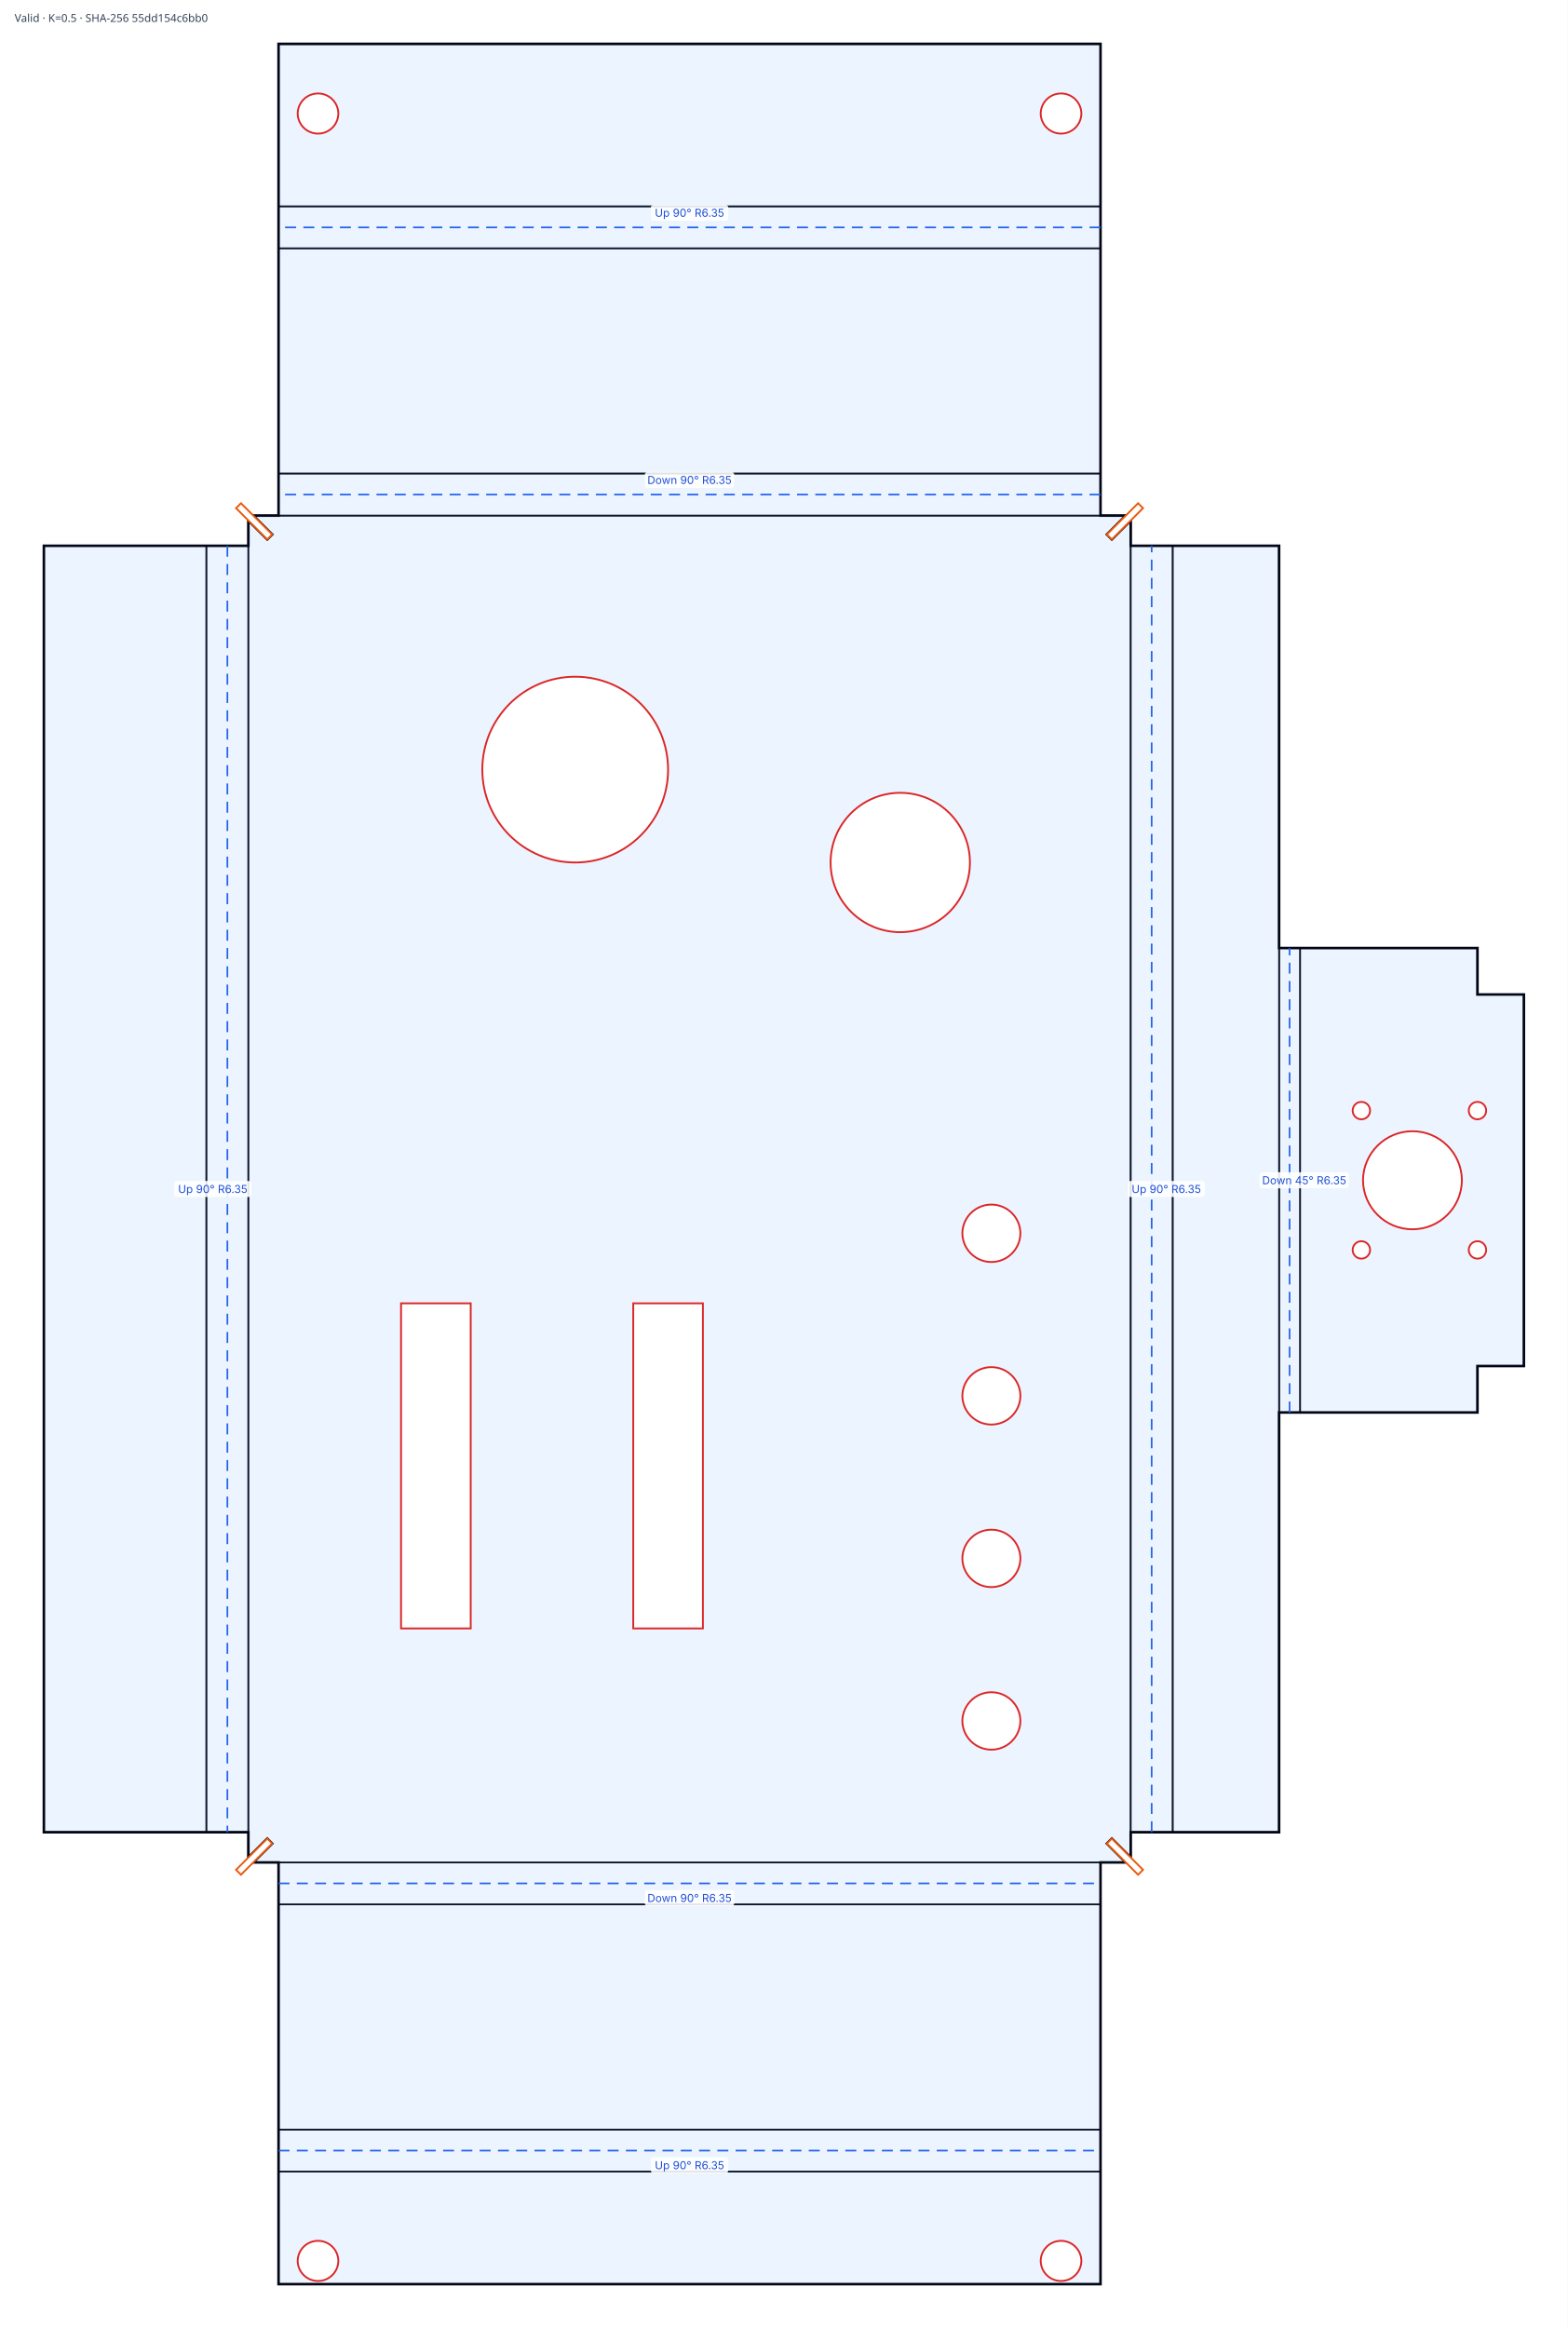
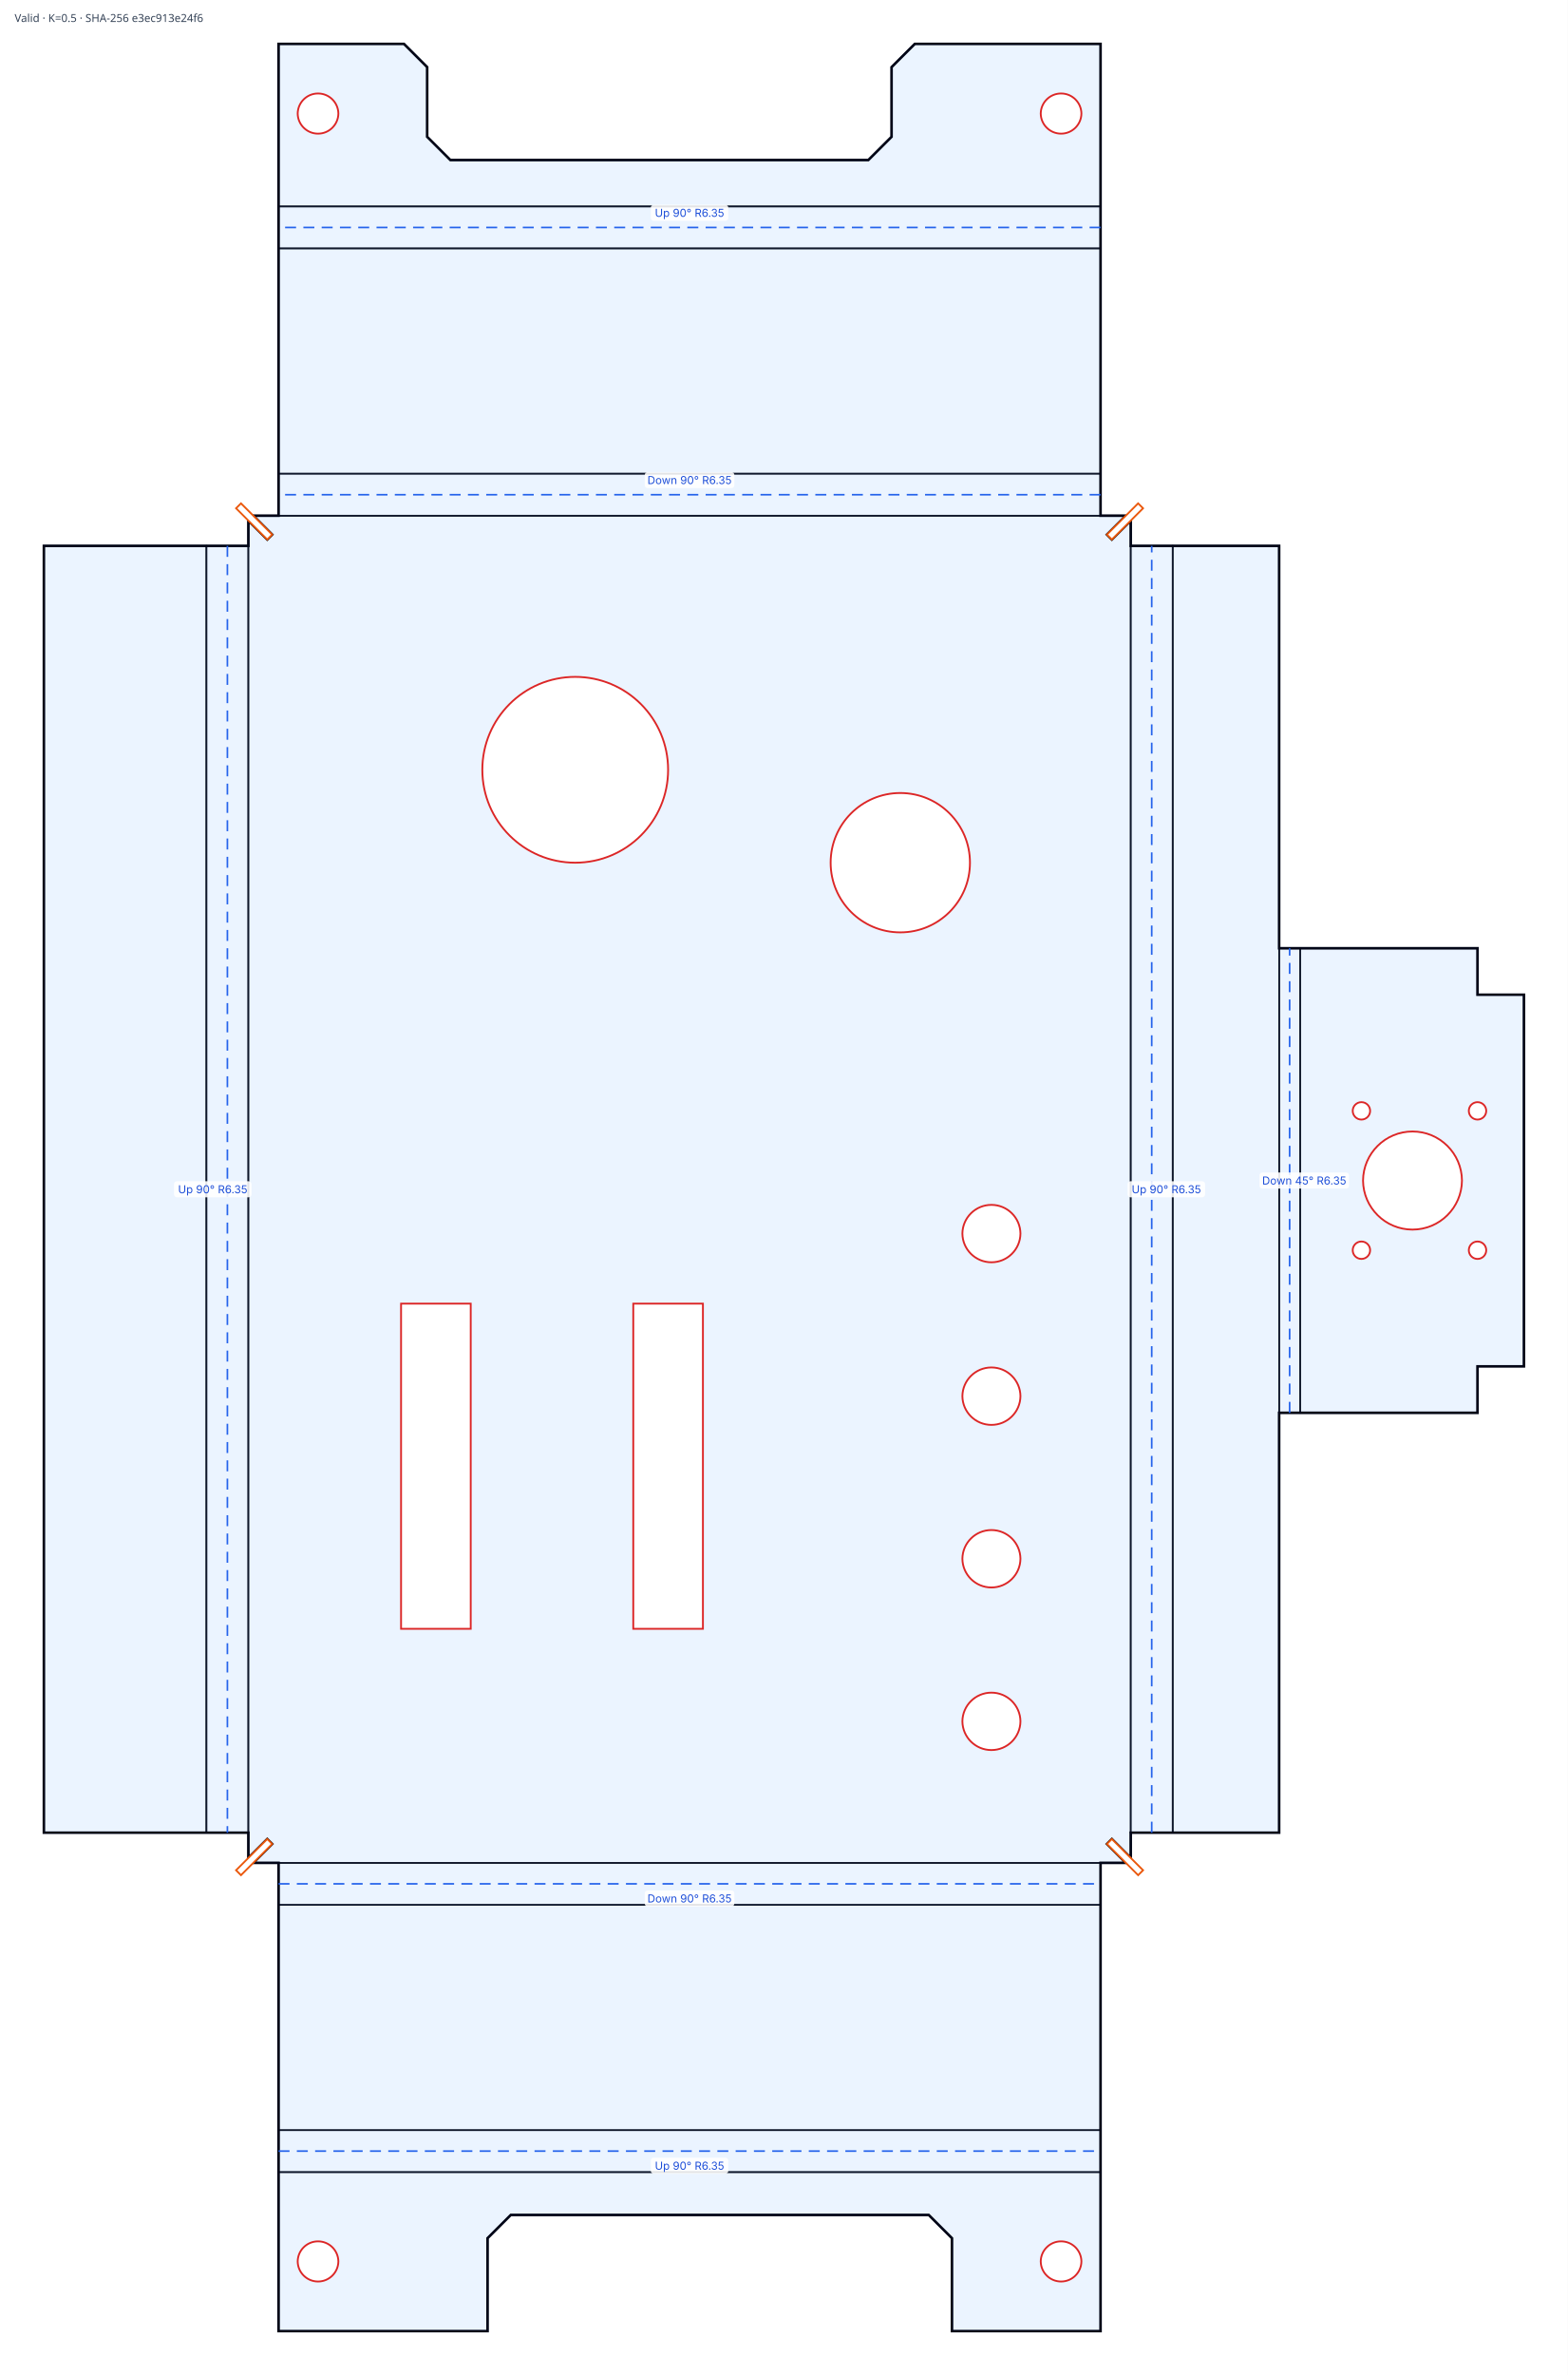
- <svg xmlns="http://www.w3.org/2000/svg" width="428.752mm" height="636.598mm" viewBox="0 0 428.752 636.598">
+ <svg xmlns="http://www.w3.org/2000/svg" width="428.752mm" height="649.298mm" viewBox="0 0 428.752 649.298">
  <rect width="100%" height="100%" fill="white" />
  <g id="sheet-regions" fill="#dbeafe" fill-opacity="0.55" stroke="#0f172a" stroke-width="0.45">
    <path id="flat-AngledServiceFlange" d="M 404.052 386.246 L 404.052 373.546 L 416.752 373.546 L 416.752 271.946 L 404.052 271.946 L 404.052 259.246 L 355.538 259.246 L 355.538 386.246 L 404.052 386.246 Z" />
    <path id="flat-AngledServiceFlangeBend" d="M 355.538 386.246 L 355.538 259.246 L 349.802 259.246 L 349.802 386.246 L 355.538 386.246 Z" />
-     <path id="flat-FrontMountingFlange" d="M 76.176 624.598 L 300.966 624.598 L 300.966 593.818 L 76.176 593.818 L 76.176 624.598 Z" />
+     <path id="flat-FrontMountingFlange" d="M 76.176 637.298 L 133.326 637.298 L 133.326 611.898 L 139.676 605.548 L 253.976 605.548 L 260.326 611.898 L 260.326 637.298 L 300.966 637.298 L 300.966 593.818 L 76.176 593.818 L 76.176 637.298 Z" />
    <path id="flat-FrontMountingFlangeBend" d="M 76.176 593.818 L 300.966 593.818 L 300.966 582.347 L 76.176 582.347 L 76.176 593.818 Z" />
    <path id="flat-FrontWall" d="M 76.176 582.347 L 300.966 582.347 L 300.966 520.755 L 76.176 520.755 L 76.176 582.347 Z" />
    <path id="flat-FrontWallBend" d="M 76.176 520.755 L 300.966 520.755 L 300.966 509.284 L 76.176 509.284 L 76.176 520.755 Z" />
    <path id="flat-LeftWall" d="M 12 149.239 L 12 501.029 L 56.45 501.029 L 56.45 149.239 L 12 149.239 Z" />
    <path id="flat-LeftWallBend" d="M 56.45 149.239 L 56.45 501.029 L 67.921 501.029 L 67.921 149.239 L 56.45 149.239 Z" />
    <path id="flat-MainDeck" d="M 67.921 509.284 L 76.176 509.284 L 300.966 509.284 L 309.221 509.284 L 309.221 501.029 L 309.221 149.239 L 309.221 140.984 L 300.966 140.984 L 76.176 140.984 L 67.921 140.984 L 67.921 149.239 L 67.921 501.029 L 67.921 509.284 Z" />
-     <path id="flat-RearMountingFlange" d="M 300.966 12 L 76.176 12 L 76.176 56.45 L 300.966 56.45 L 300.966 12 Z" />
+     <path id="flat-RearMountingFlange" d="M 300.966 12 L 250.166 12 L 243.816 18.35 L 243.816 37.4 L 237.466 43.75 L 123.166 43.75 L 116.816 37.4 L 116.816 18.35 L 110.466 12 L 76.176 12 L 76.176 56.45 L 300.966 56.45 L 300.966 12 Z" />
    <path id="flat-RearMountingFlangeBend" d="M 300.966 56.45 L 76.176 56.45 L 76.176 67.921 L 300.966 67.921 L 300.966 56.45 Z" />
    <path id="flat-RearWall" d="M 300.966 67.921 L 76.176 67.921 L 76.176 129.513 L 300.966 129.513 L 300.966 67.921 Z" />
    <path id="flat-RearWallBend" d="M 300.966 129.513 L 76.176 129.513 L 76.176 140.984 L 300.966 140.984 L 300.966 129.513 Z" />
    <path id="flat-RightWall" d="M 349.802 501.029 L 349.802 149.239 L 320.691 149.239 L 320.691 501.029 L 349.802 501.029 Z" />
    <path id="flat-RightWallBend" d="M 320.691 501.029 L 320.691 149.239 L 309.221 149.239 L 309.221 501.029 L 320.691 501.029 Z" />
  </g>
-   <path id="exact-blank-contour" d="M 404.052 386.246 L 404.052 373.546 L 416.752 373.546 L 416.752 271.946 L 404.052 271.946 L 404.052 259.246 L 355.538 259.246 L 349.802 259.246 L 349.802 149.239 L 320.691 149.239 L 309.221 149.239 L 309.221 142.331 L 304.057 147.495 L 302.71 146.148 L 307.874 140.984 L 300.966 140.984 L 300.966 129.513 L 300.966 67.921 L 300.966 56.45 L 300.966 12 L 76.176 12 L 76.176 56.45 L 76.176 67.921 L 76.176 129.513 L 76.176 140.984 L 69.268 140.984 L 74.431 146.148 L 73.084 147.495 L 67.921 142.331 L 67.921 149.239 L 56.45 149.239 L 12 149.239 L 12 501.029 L 56.45 501.029 L 67.921 501.029 L 67.921 507.937 L 73.084 502.773 L 74.431 504.12 L 69.268 509.284 L 76.176 509.284 L 76.176 520.755 L 76.176 582.347 L 76.176 593.818 L 76.176 624.598 L 300.966 624.598 L 300.966 593.818 L 300.966 582.347 L 300.966 520.755 L 300.966 509.284 L 307.874 509.284 L 302.71 504.12 L 304.057 502.773 L 309.221 507.937 L 309.221 501.029 L 320.691 501.029 L 349.802 501.029 L 349.802 386.246 L 355.538 386.246 L 404.052 386.246 Z" fill="none" stroke="#020617" stroke-width="0.7" />
+   <path id="exact-blank-contour" d="M 404.052 386.246 L 404.052 373.546 L 416.752 373.546 L 416.752 271.946 L 404.052 271.946 L 404.052 259.246 L 355.538 259.246 L 349.802 259.246 L 349.802 149.239 L 320.691 149.239 L 309.221 149.239 L 309.221 142.331 L 304.057 147.495 L 302.71 146.148 L 307.874 140.984 L 300.966 140.984 L 300.966 129.513 L 300.966 67.921 L 300.966 56.45 L 300.966 12 L 250.166 12 L 243.816 18.35 L 243.816 37.4 L 237.466 43.75 L 123.166 43.75 L 116.816 37.4 L 116.816 18.35 L 110.466 12 L 76.176 12 L 76.176 56.45 L 76.176 67.921 L 76.176 129.513 L 76.176 140.984 L 69.268 140.984 L 74.431 146.148 L 73.084 147.495 L 67.921 142.331 L 67.921 149.239 L 56.45 149.239 L 12 149.239 L 12 501.029 L 56.45 501.029 L 67.921 501.029 L 67.921 507.937 L 73.084 502.773 L 74.431 504.12 L 69.268 509.284 L 76.176 509.284 L 76.176 520.755 L 76.176 582.347 L 76.176 593.818 L 76.176 637.298 L 133.326 637.298 L 133.326 611.898 L 139.676 605.548 L 253.976 605.548 L 260.326 611.898 L 260.326 637.298 L 300.966 637.298 L 300.966 593.818 L 300.966 582.347 L 300.966 520.755 L 300.966 509.284 L 307.874 509.284 L 302.71 504.12 L 304.057 502.773 L 309.221 507.937 L 309.221 501.029 L 320.691 501.029 L 349.802 501.029 L 349.802 386.246 L 355.538 386.246 L 404.052 386.246 Z" fill="none" stroke="#020617" stroke-width="0.7" />
  <g id="cut-contours" fill="white" stroke="#dc2626" stroke-width="0.5">
    <path id="Ctc03Layout.BaseFastenerPattern[0]" d="M 279.058 470.597 A 7.938 7.938 0 0 0 263.183 470.597 A 7.938 7.938 0 0 0 279.058 470.597 Z" />
    <path id="Ctc03Layout.BaseFastenerPattern[1]" d="M 279.058 426.147 A 7.938 7.938 0 0 0 263.183 426.147 A 7.938 7.938 0 0 0 279.058 426.147 Z" />
    <path id="Ctc03Layout.BaseFastenerPattern[2]" d="M 279.058 381.697 A 7.938 7.938 0 0 0 263.183 381.697 A 7.938 7.938 0 0 0 279.058 381.697 Z" />
    <path id="Ctc03Layout.BaseFastenerPattern[3]" d="M 279.058 337.247 A 7.938 7.938 0 0 0 263.183 337.247 A 7.938 7.938 0 0 0 279.058 337.247 Z" />
    <path id="Ctc03Layout.FrontMountHoles[0]" d="M 92.533 618.25 A 5.563 5.563 0 0 0 81.408 618.25 A 5.563 5.563 0 0 0 92.533 618.25 Z" />
    <path id="Ctc03Layout.FrontMountHoles[1]" d="M 295.733 618.25 A 5.563 5.563 0 0 0 284.608 618.25 A 5.563 5.563 0 0 0 295.733 618.25 Z" />
    <path id="Ctc03Layout.LargeOpeningOnePointFiveInch[0]" d="M 265.253 235.85 A 19.05 19.05 0 0 0 227.153 235.85 A 19.05 19.05 0 0 0 265.253 235.85 Z" />
    <path id="Ctc03Layout.LargeOpeningTwoInch[0]" d="M 182.703 210.45 A 25.4 25.4 0 0 0 131.903 210.45 A 25.4 25.4 0 0 0 182.703 210.45 Z" />
    <path id="Ctc03Layout.RearMountHoles[0]" d="M 295.733 31.047 A 5.563 5.563 0 0 0 284.608 31.047 A 5.563 5.563 0 0 0 295.733 31.047 Z" />
    <path id="Ctc03Layout.RearMountHoles[1]" d="M 92.533 31.047 A 5.563 5.563 0 0 0 81.408 31.047 A 5.563 5.563 0 0 0 92.533 31.047 Z" />
    <path id="Ctc03Layout.ServiceHole[0]" d="M 399.799 322.746 A 13.526 13.526 0 0 0 372.748 322.746 A 13.526 13.526 0 0 0 399.799 322.746 Z" />
    <path id="Ctc03Layout.ServiceInnerHoles[0]" d="M 374.685 341.796 A 2.381 2.381 0 0 0 369.922 341.796 A 2.381 2.381 0 0 0 374.685 341.796 Z" />
    <path id="Ctc03Layout.ServiceInnerHoles[1]" d="M 374.685 303.696 A 2.381 2.381 0 0 0 369.922 303.696 A 2.381 2.381 0 0 0 374.685 303.696 Z" />
    <path id="Ctc03Layout.ServiceOuterHoles[0]" d="M 406.435 341.796 A 2.381 2.381 0 0 0 401.672 341.796 A 2.381 2.381 0 0 0 406.435 341.796 Z" />
    <path id="Ctc03Layout.ServiceOuterHoles[1]" d="M 406.435 303.696 A 2.381 2.381 0 0 0 401.672 303.696 A 2.381 2.381 0 0 0 406.435 303.696 Z" />
    <path id="Ctc03Layout.VentSlots[0]" d="M 109.678 445.299 L 128.728 445.299 L 128.728 356.399 L 109.678 356.399 L 109.678 445.299 Z" />
    <path id="Ctc03Layout.VentSlots[1]" d="M 173.178 445.299 L 192.228 445.299 L 192.228 356.399 L 173.178 356.399 L 173.178 445.299 Z" />
  </g>
  <g id="corner-reliefs" fill="white" stroke="#ea580c" stroke-width="0.5">
    <path id="relief-FrontWall-RightWall" d="M 312.588 511.305 L 304.057 502.773 L 302.71 504.12 L 311.241 512.652 L 312.588 511.305 Z" />
    <path id="relief-LeftWall-FrontWall" d="M 65.9 512.652 L 74.431 504.12 L 73.084 502.773 L 64.553 511.305 L 65.9 512.652 Z" />
    <path id="relief-RearWall-LeftWall" d="M 64.553 138.963 L 73.084 147.495 L 74.431 146.148 L 65.9 137.616 L 64.553 138.963 Z" />
    <path id="relief-RightWall-RearWall" d="M 311.241 137.616 L 302.71 146.148 L 304.057 147.495 L 312.588 138.963 L 311.241 137.616 Z" />
  </g>
  <g id="bend-lines" fill="none" stroke="#2563eb" stroke-width="0.45" stroke-dasharray="3 2">
    <line x1="352.67" y1="386.246" x2="352.67" y2="259.246" />
    <line x1="76.176" y1="588.083" x2="300.966" y2="588.083" />
    <line x1="76.176" y1="515.019" x2="300.966" y2="515.019" />
    <line x1="62.185" y1="149.239" x2="62.185" y2="501.029" />
    <line x1="300.966" y1="62.185" x2="76.176" y2="62.185" />
    <line x1="300.966" y1="135.249" x2="76.176" y2="135.249" />
    <line x1="314.956" y1="501.029" x2="314.956" y2="149.239" />
  </g>
  <g id="bend-labels" stroke="none" font-family="Inter, 'Segoe UI', Arial, sans-serif" font-size="3" text-anchor="middle" dominant-baseline="central">
    <rect x="344.42" y="320.546" width="24.5" height="4.4" rx="0.8" fill="white" fill-opacity="0.88" />
    <text x="356.67" y="322.746" fill="#1d4ed8">Down 45° R6.35</text>
    <rect x="177.971" y="589.883" width="21.2" height="4.4" rx="0.8" fill="white" fill-opacity="0.88" />
    <text x="188.571" y="592.083" fill="#1d4ed8">Up 90° R6.35</text>
    <rect x="176.321" y="516.819" width="24.5" height="4.4" rx="0.8" fill="white" fill-opacity="0.88" />
    <text x="188.571" y="519.019" fill="#1d4ed8">Down 90° R6.35</text>
    <rect x="47.585" y="322.934" width="21.2" height="4.4" rx="0.8" fill="white" fill-opacity="0.88" />
    <text x="58.185" y="325.134" fill="#1d4ed8">Up 90° R6.35</text>
    <rect x="177.971" y="55.985" width="21.2" height="4.4" rx="0.8" fill="white" fill-opacity="0.88" />
    <text x="188.571" y="58.185" fill="#1d4ed8">Up 90° R6.35</text>
    <rect x="176.321" y="129.049" width="24.5" height="4.4" rx="0.8" fill="white" fill-opacity="0.88" />
    <text x="188.571" y="131.249" fill="#1d4ed8">Down 90° R6.35</text>
    <rect x="308.356" y="322.934" width="21.2" height="4.4" rx="0.8" fill="white" fill-opacity="0.88" />
    <text x="318.956" y="325.134" fill="#1d4ed8">Up 90° R6.35</text>
  </g>
-   <text x="4" y="6" font-family="sans-serif" font-size="3" fill="#334155">Valid · K=0.5 · SHA-256 55dd154c6bb0</text>
+   <text x="4" y="6" font-family="sans-serif" font-size="3" fill="#334155">Valid · K=0.5 · SHA-256 e3ec913e24f6</text>
</svg>
